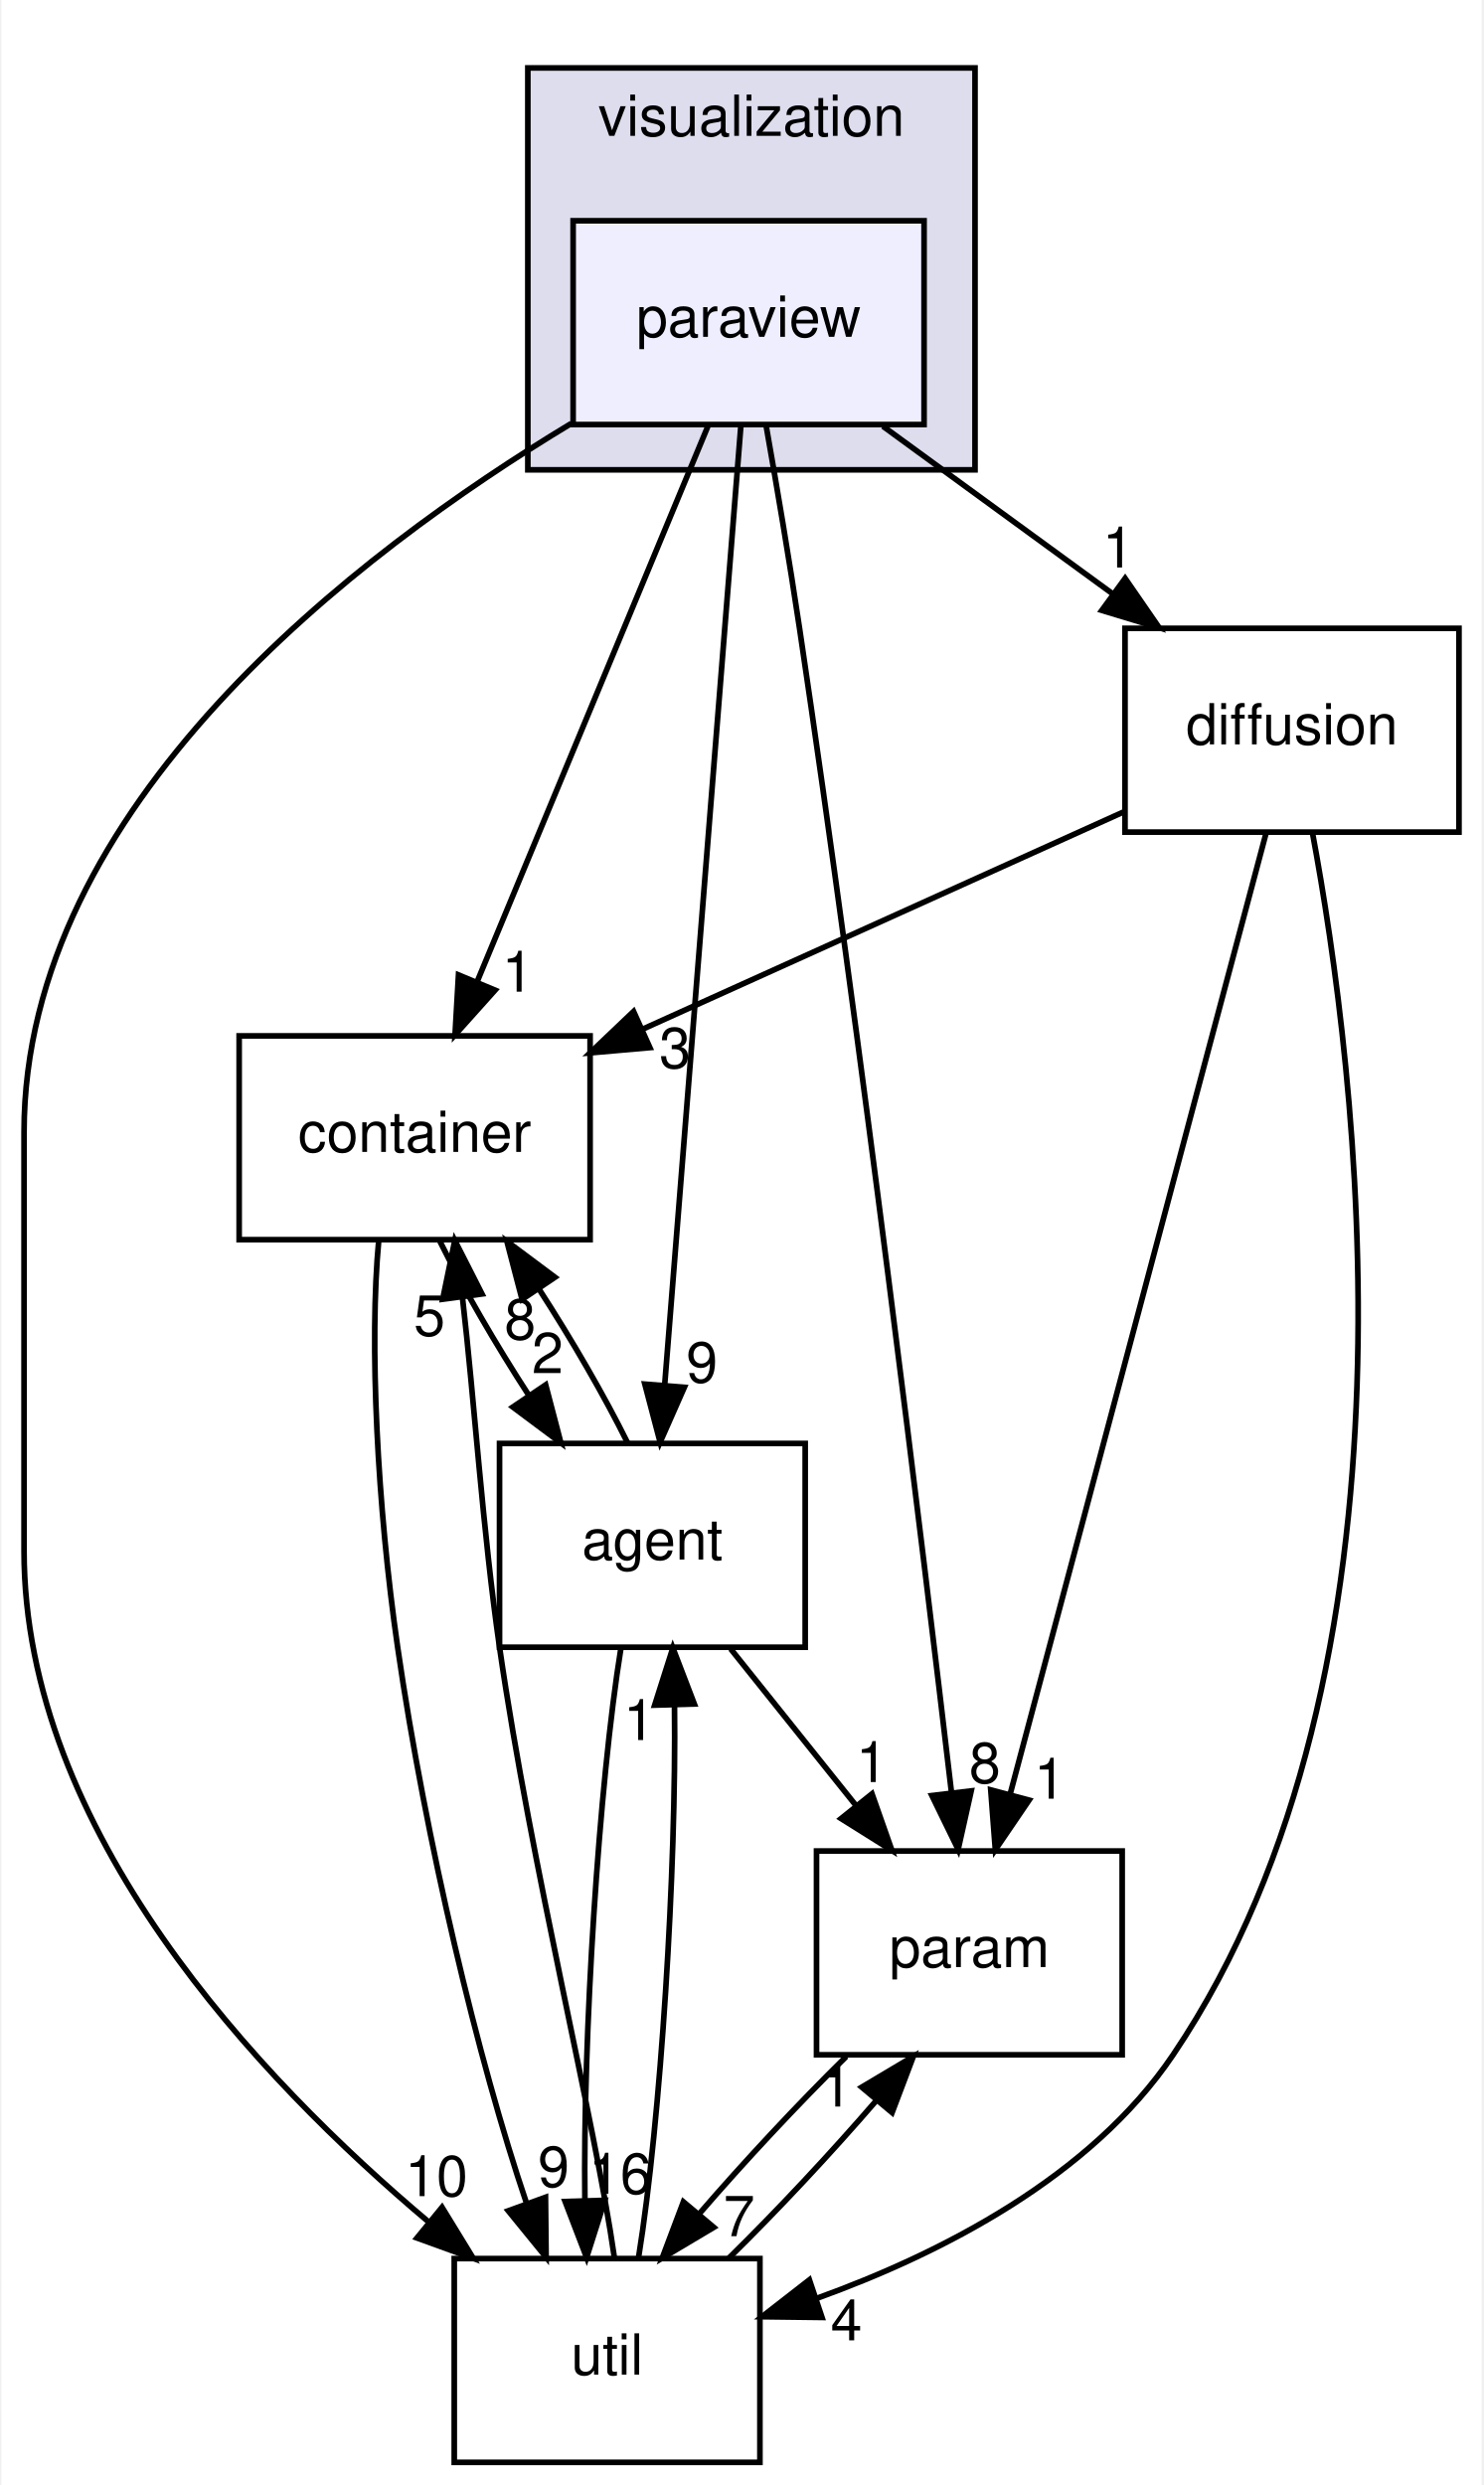
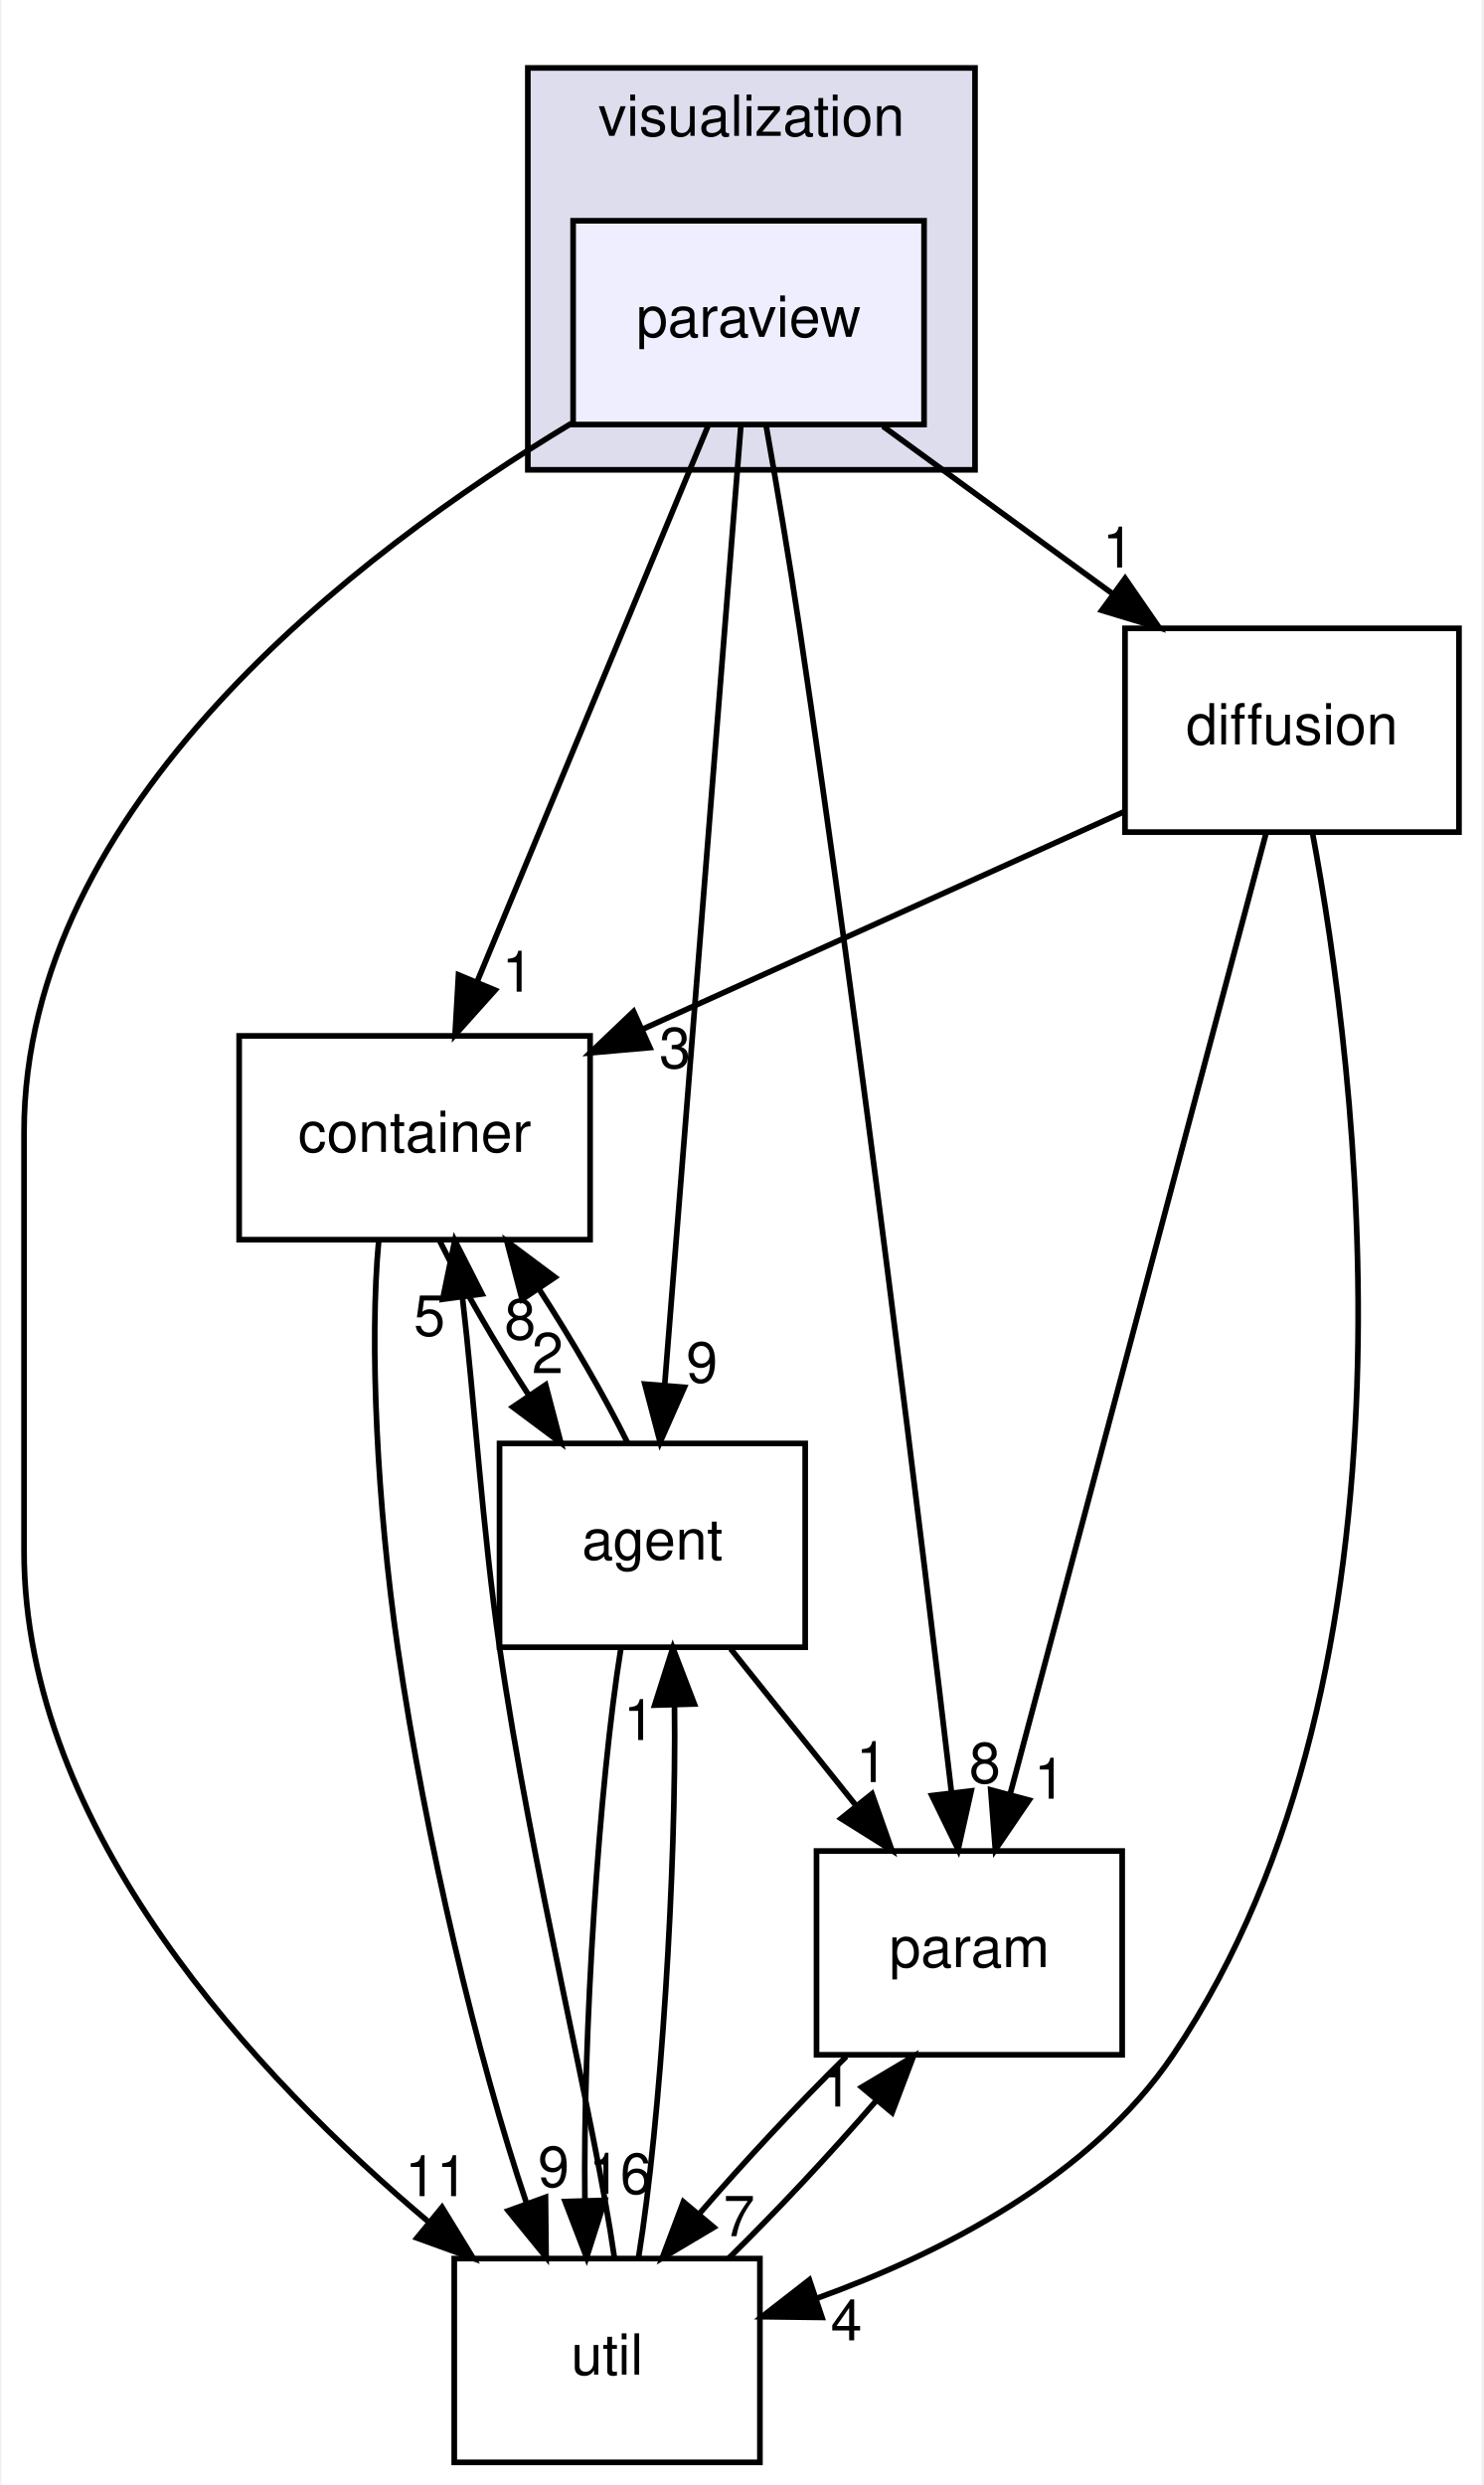
<svg xmlns="http://www.w3.org/2000/svg" xmlns:xlink="http://www.w3.org/1999/xlink" width="262pt" height="439pt" viewBox="0.00 0.00 261.50 439.00">
  <g id="graph0" class="graph" transform="scale(1 1) rotate(0) translate(4 435)">
    <polygon fill="white" stroke="transparent" points="-4,4 -4,-435 257.5,-435 257.5,4 -4,4" />
    <g id="clust1" class="cluster">
      <g id="a_clust1">
        <a xlink:href="dir_495c398245f1b03c2187e57d110c3617.html" target="_top" xlink:title="visualization">
          <polygon fill="#ddddee" stroke="black" points="89,-352 89,-423 168,-423 168,-352 89,-352" />
          <text text-anchor="middle" x="128.5" y="-411" font-family="Helvetica,sans-Serif" font-size="10.00">visualization</text>
        </a>
      </g>
    </g>
    <g id="node1" class="node">
      <g id="a_node1">
        <a xlink:href="dir_3aa7801462393104955ed6c120541043.html" target="_top" xlink:title="paraview">
          <polygon fill="#eeeeff" stroke="black" points="159,-396 97,-396 97,-360 159,-360 159,-396" />
          <text text-anchor="middle" x="128" y="-375.5" font-family="Helvetica,sans-Serif" font-size="10.00">paraview</text>
        </a>
      </g>
    </g>
    <g id="node2" class="node">
      <g id="a_node2">
        <a xlink:href="dir_1b63f22ff36ffa98be356425464e796a.html" target="_top" xlink:title="container">
          <polygon fill="none" stroke="black" points="100,-252 38,-252 38,-216 100,-216 100,-252" />
          <text text-anchor="middle" x="69" y="-231.5" font-family="Helvetica,sans-Serif" font-size="10.00">container</text>
        </a>
      </g>
    </g>
    <g id="edge1" class="edge">
      <path fill="none" stroke="black" d="M120.88,-359.87C110.74,-335.46 92.03,-290.43 80.07,-261.64" />
      <polygon fill="black" stroke="black" points="83.21,-260.08 76.14,-252.19 76.75,-262.77 83.21,-260.08" />
      <g id="a_edge1-headlabel">
        <a xlink:href="dir_000018_000006.html" target="_top" xlink:title="1">
          <text text-anchor="middle" x="87.21" y="-259.81" font-family="Helvetica,sans-Serif" font-size="10.00">1</text>
        </a>
      </g>
    </g>
    <g id="node3" class="node">
      <g id="a_node3">
        <a xlink:href="dir_38a3a31c3d1487b433ec02088da4dbcb.html" target="_top" xlink:title="agent">
          <polygon fill="none" stroke="black" points="138,-180 84,-180 84,-144 138,-144 138,-180" />
          <text text-anchor="middle" x="111" y="-159.5" font-family="Helvetica,sans-Serif" font-size="10.00">agent</text>
        </a>
      </g>
    </g>
    <g id="edge2" class="edge">
      <path fill="none" stroke="black" d="M126.64,-359.85C123.7,-322.83 116.73,-235.18 113.18,-190.39" />
      <polygon fill="black" stroke="black" points="116.65,-189.92 112.37,-180.23 109.67,-190.48 116.65,-189.92" />
      <g id="a_edge2-headlabel">
        <a xlink:href="dir_000018_000001.html" target="_top" xlink:title="9">
          <text text-anchor="middle" x="119.76" y="-190.78" font-family="Helvetica,sans-Serif" font-size="10.00">9</text>
        </a>
      </g>
    </g>
    <g id="node4" class="node">
      <g id="a_node4">
        <a xlink:href="dir_459a7c9a427a2877b0db19c6b8d6e89d.html" target="_top" xlink:title="util">
          <polygon fill="none" stroke="black" points="130,-36 76,-36 76,0 130,0 130,-36" />
          <text text-anchor="middle" x="103" y="-15.5" font-family="Helvetica,sans-Serif" font-size="10.00">util</text>
        </a>
      </g>
    </g>
    <g id="edge3" class="edge">
      <path fill="none" stroke="black" d="M96.69,-360.2C58.79,-337.34 0,-292.58 0,-235 0,-235 0,-235 0,-161 0,-111.66 41.26,-67.89 71.55,-42.41" />
      <polygon fill="black" stroke="black" points="73.84,-45.06 79.37,-36.03 69.41,-39.64 73.84,-45.06" />
      <g id="a_edge3-headlabel">
-         <a xlink:href="dir_000018_000016.html" target="_top" xlink:title="10">
-           <text text-anchor="middle" x="72.85" y="-47.03" font-family="Helvetica,sans-Serif" font-size="10.00">10</text>
+         <a xlink:href="dir_000018_000016.html" target="_top" xlink:title="11">
+           <text text-anchor="middle" x="72.85" y="-47.03" font-family="Helvetica,sans-Serif" font-size="10.00">11</text>
        </a>
      </g>
    </g>
    <g id="node5" class="node">
      <g id="a_node5">
        <a xlink:href="dir_5ebdcd3357439e88ebe308e37e8e7665.html" target="_top" xlink:title="diffusion">
          <polygon fill="none" stroke="black" points="253.5,-324 194.5,-324 194.5,-288 253.5,-288 253.5,-324" />
          <text text-anchor="middle" x="224" y="-303.5" font-family="Helvetica,sans-Serif" font-size="10.00">diffusion</text>
        </a>
      </g>
    </g>
    <g id="edge4" class="edge">
      <path fill="none" stroke="black" d="M151.73,-359.7C163.94,-350.8 178.99,-339.82 192.18,-330.2" />
      <polygon fill="black" stroke="black" points="194.52,-332.82 200.54,-324.1 190.4,-327.17 194.52,-332.82" />
      <g id="a_edge4-headlabel">
        <a xlink:href="dir_000018_000007.html" target="_top" xlink:title="1">
          <text text-anchor="middle" x="193.29" y="-334.74" font-family="Helvetica,sans-Serif" font-size="10.00">1</text>
        </a>
      </g>
    </g>
    <g id="node6" class="node">
      <g id="a_node6">
        <a xlink:href="dir_7155ef3ffc36b95c2fce4bd5b1f8d366.html" target="_top" xlink:title="param">
          <polygon fill="none" stroke="black" points="194,-108 140,-108 140,-72 194,-72 194,-108" />
          <text text-anchor="middle" x="167" y="-87.5" font-family="Helvetica,sans-Serif" font-size="10.00">param</text>
        </a>
      </g>
    </g>
    <g id="edge5" class="edge">
      <path fill="none" stroke="black" d="M131.09,-359.84C132.92,-349.48 135.21,-336 137,-324 148.07,-249.81 158.72,-161.96 163.84,-118.37" />
      <polygon fill="black" stroke="black" points="167.33,-118.62 165.02,-108.28 160.38,-117.8 167.33,-118.62" />
      <g id="a_edge5-headlabel">
        <a xlink:href="dir_000018_000014.html" target="_top" xlink:title="8">
          <text text-anchor="middle" x="169.74" y="-120.02" font-family="Helvetica,sans-Serif" font-size="10.00">8</text>
        </a>
      </g>
    </g>
    <g id="edge12" class="edge">
      <path fill="none" stroke="black" d="M73.47,-215.7C77.55,-207.47 83.34,-197.48 89.23,-188.42" />
      <polygon fill="black" stroke="black" points="92.15,-190.35 94.84,-180.1 86.35,-186.43 92.15,-190.35" />
      <g id="a_edge12-headlabel">
        <a xlink:href="dir_000006_000001.html" target="_top" xlink:title="2">
          <text text-anchor="middle" x="92.49" y="-192.42" font-family="Helvetica,sans-Serif" font-size="10.00">2</text>
        </a>
      </g>
    </g>
    <g id="edge13" class="edge">
      <path fill="none" stroke="black" d="M62.66,-215.86C60.96,-197.87 62.4,-168.83 66,-144 70.96,-109.76 80.23,-70.97 88.76,-45.81" />
      <polygon fill="black" stroke="black" points="92.12,-46.83 92.23,-36.23 85.54,-44.44 92.12,-46.83" />
      <g id="a_edge13-headlabel">
        <a xlink:href="dir_000006_000016.html" target="_top" xlink:title="9">
          <text text-anchor="middle" x="93.56" y="-48.68" font-family="Helvetica,sans-Serif" font-size="10.00">9</text>
        </a>
      </g>
    </g>
    <g id="edge6" class="edge">
      <path fill="none" stroke="black" d="M106.63,-180.1C102.57,-188.3 96.8,-198.28 90.92,-207.36" />
      <polygon fill="black" stroke="black" points="87.98,-205.45 85.3,-215.7 93.79,-209.36 87.98,-205.45" />
      <g id="a_edge6-headlabel">
        <a xlink:href="dir_000001_000006.html" target="_top" xlink:title="8">
          <text text-anchor="middle" x="87.64" y="-198.38" font-family="Helvetica,sans-Serif" font-size="10.00">8</text>
        </a>
      </g>
    </g>
    <g id="edge7" class="edge">
      <path fill="none" stroke="black" d="M105.45,-143.87C101.53,-119.67 98.73,-75.21 99.08,-46.39" />
      <polygon fill="black" stroke="black" points="102.59,-46.29 99.38,-36.19 95.59,-46.08 102.59,-46.29" />
      <g id="a_edge7-headlabel">
        <a xlink:href="dir_000001_000016.html" target="_top" xlink:title="16">
          <text text-anchor="middle" x="105.32" y="-47.46" font-family="Helvetica,sans-Serif" font-size="10.00">16</text>
        </a>
      </g>
    </g>
    <g id="edge8" class="edge">
      <path fill="none" stroke="black" d="M124.84,-143.7C131.49,-135.39 139.58,-125.28 146.89,-116.14" />
      <polygon fill="black" stroke="black" points="149.8,-118.1 153.32,-108.1 144.34,-113.73 149.8,-118.1" />
      <g id="a_edge8-headlabel">
        <a xlink:href="dir_000001_000014.html" target="_top" xlink:title="1">
          <text text-anchor="middle" x="149.77" y="-120.18" font-family="Helvetica,sans-Serif" font-size="10.00">1</text>
        </a>
      </g>
    </g>
    <g id="edge9" class="edge">
      <path fill="none" stroke="black" d="M104.28,-36.23C100.87,-60.2 89.64,-105.04 84,-144 81.02,-164.56 79.52,-188.01 77.46,-205.68" />
      <polygon fill="black" stroke="black" points="73.96,-205.48 76.1,-215.86 80.9,-206.41 73.96,-205.48" />
      <g id="a_edge9-headlabel">
        <a xlink:href="dir_000016_000006.html" target="_top" xlink:title="5">
          <text text-anchor="middle" x="71.62" y="-199.04" font-family="Helvetica,sans-Serif" font-size="10.00">5</text>
        </a>
      </g>
    </g>
    <g id="edge10" class="edge">
      <path fill="none" stroke="black" d="M108.56,-36.19C112.48,-60.42 115.27,-104.89 114.91,-133.68" />
      <polygon fill="black" stroke="black" points="111.41,-133.77 114.62,-143.87 118.41,-133.98 111.41,-133.77" />
      <g id="a_edge10-headlabel">
        <a xlink:href="dir_000016_000001.html" target="_top" xlink:title="1">
          <text text-anchor="middle" x="108.68" y="-127.6" font-family="Helvetica,sans-Serif" font-size="10.00">1</text>
        </a>
      </g>
    </g>
    <g id="edge11" class="edge">
      <path fill="none" stroke="black" d="M124.53,-36.1C133.06,-44.47 142.61,-54.69 150.57,-63.92" />
      <polygon fill="black" stroke="black" points="147.99,-66.28 157.1,-71.7 153.35,-61.79 147.99,-66.28" />
      <g id="a_edge11-headlabel">
        <a xlink:href="dir_000016_000014.html" target="_top" xlink:title="1">
          <text text-anchor="middle" x="143.5" y="-62.85" font-family="Helvetica,sans-Serif" font-size="10.00">1</text>
        </a>
      </g>
    </g>
    <g id="edge14" class="edge">
      <path fill="none" stroke="black" d="M194.48,-291.67C170.39,-280.79 136.09,-265.3 109.44,-253.26" />
      <polygon fill="black" stroke="black" points="110.56,-249.93 100,-249 107.68,-256.31 110.56,-249.93" />
      <g id="a_edge14-headlabel">
        <a xlink:href="dir_000007_000006.html" target="_top" xlink:title="3">
          <text text-anchor="middle" x="115" y="-246.32" font-family="Helvetica,sans-Serif" font-size="10.00">3</text>
        </a>
      </g>
    </g>
    <g id="edge15" class="edge">
      <path fill="none" stroke="black" d="M227.6,-287.96C235.3,-246.81 249.12,-140.34 203,-72 188.42,-50.39 162.09,-36.94 140.11,-29" />
      <polygon fill="black" stroke="black" points="140.97,-25.6 130.37,-25.73 138.74,-32.24 140.97,-25.6" />
      <g id="a_edge15-headlabel">
        <a xlink:href="dir_000007_000016.html" target="_top" xlink:title="4">
          <text text-anchor="middle" x="145.28" y="-21.55" font-family="Helvetica,sans-Serif" font-size="10.00">4</text>
        </a>
      </g>
    </g>
    <g id="edge16" class="edge">
      <path fill="none" stroke="black" d="M219.43,-287.85C209.55,-250.75 186.13,-162.81 174.22,-118.1" />
      <polygon fill="black" stroke="black" points="177.55,-116.99 171.59,-108.23 170.78,-118.8 177.55,-116.99" />
      <g id="a_edge16-headlabel">
        <a xlink:href="dir_000007_000014.html" target="_top" xlink:title="1">
          <text text-anchor="middle" x="181.21" y="-117.24" font-family="Helvetica,sans-Serif" font-size="10.00">1</text>
        </a>
      </g>
    </g>
    <g id="edge17" class="edge">
      <path fill="none" stroke="black" d="M145.26,-71.7C136.73,-63.3 127.18,-53.07 119.24,-43.86" />
      <polygon fill="black" stroke="black" points="121.85,-41.52 112.74,-36.1 116.48,-46.02 121.85,-41.52" />
      <g id="a_edge17-headlabel">
        <a xlink:href="dir_000014_000016.html" target="_top" xlink:title="7">
          <text text-anchor="middle" x="126.33" y="-39.96" font-family="Helvetica,sans-Serif" font-size="10.00">7</text>
        </a>
      </g>
    </g>
  </g>
</svg>
